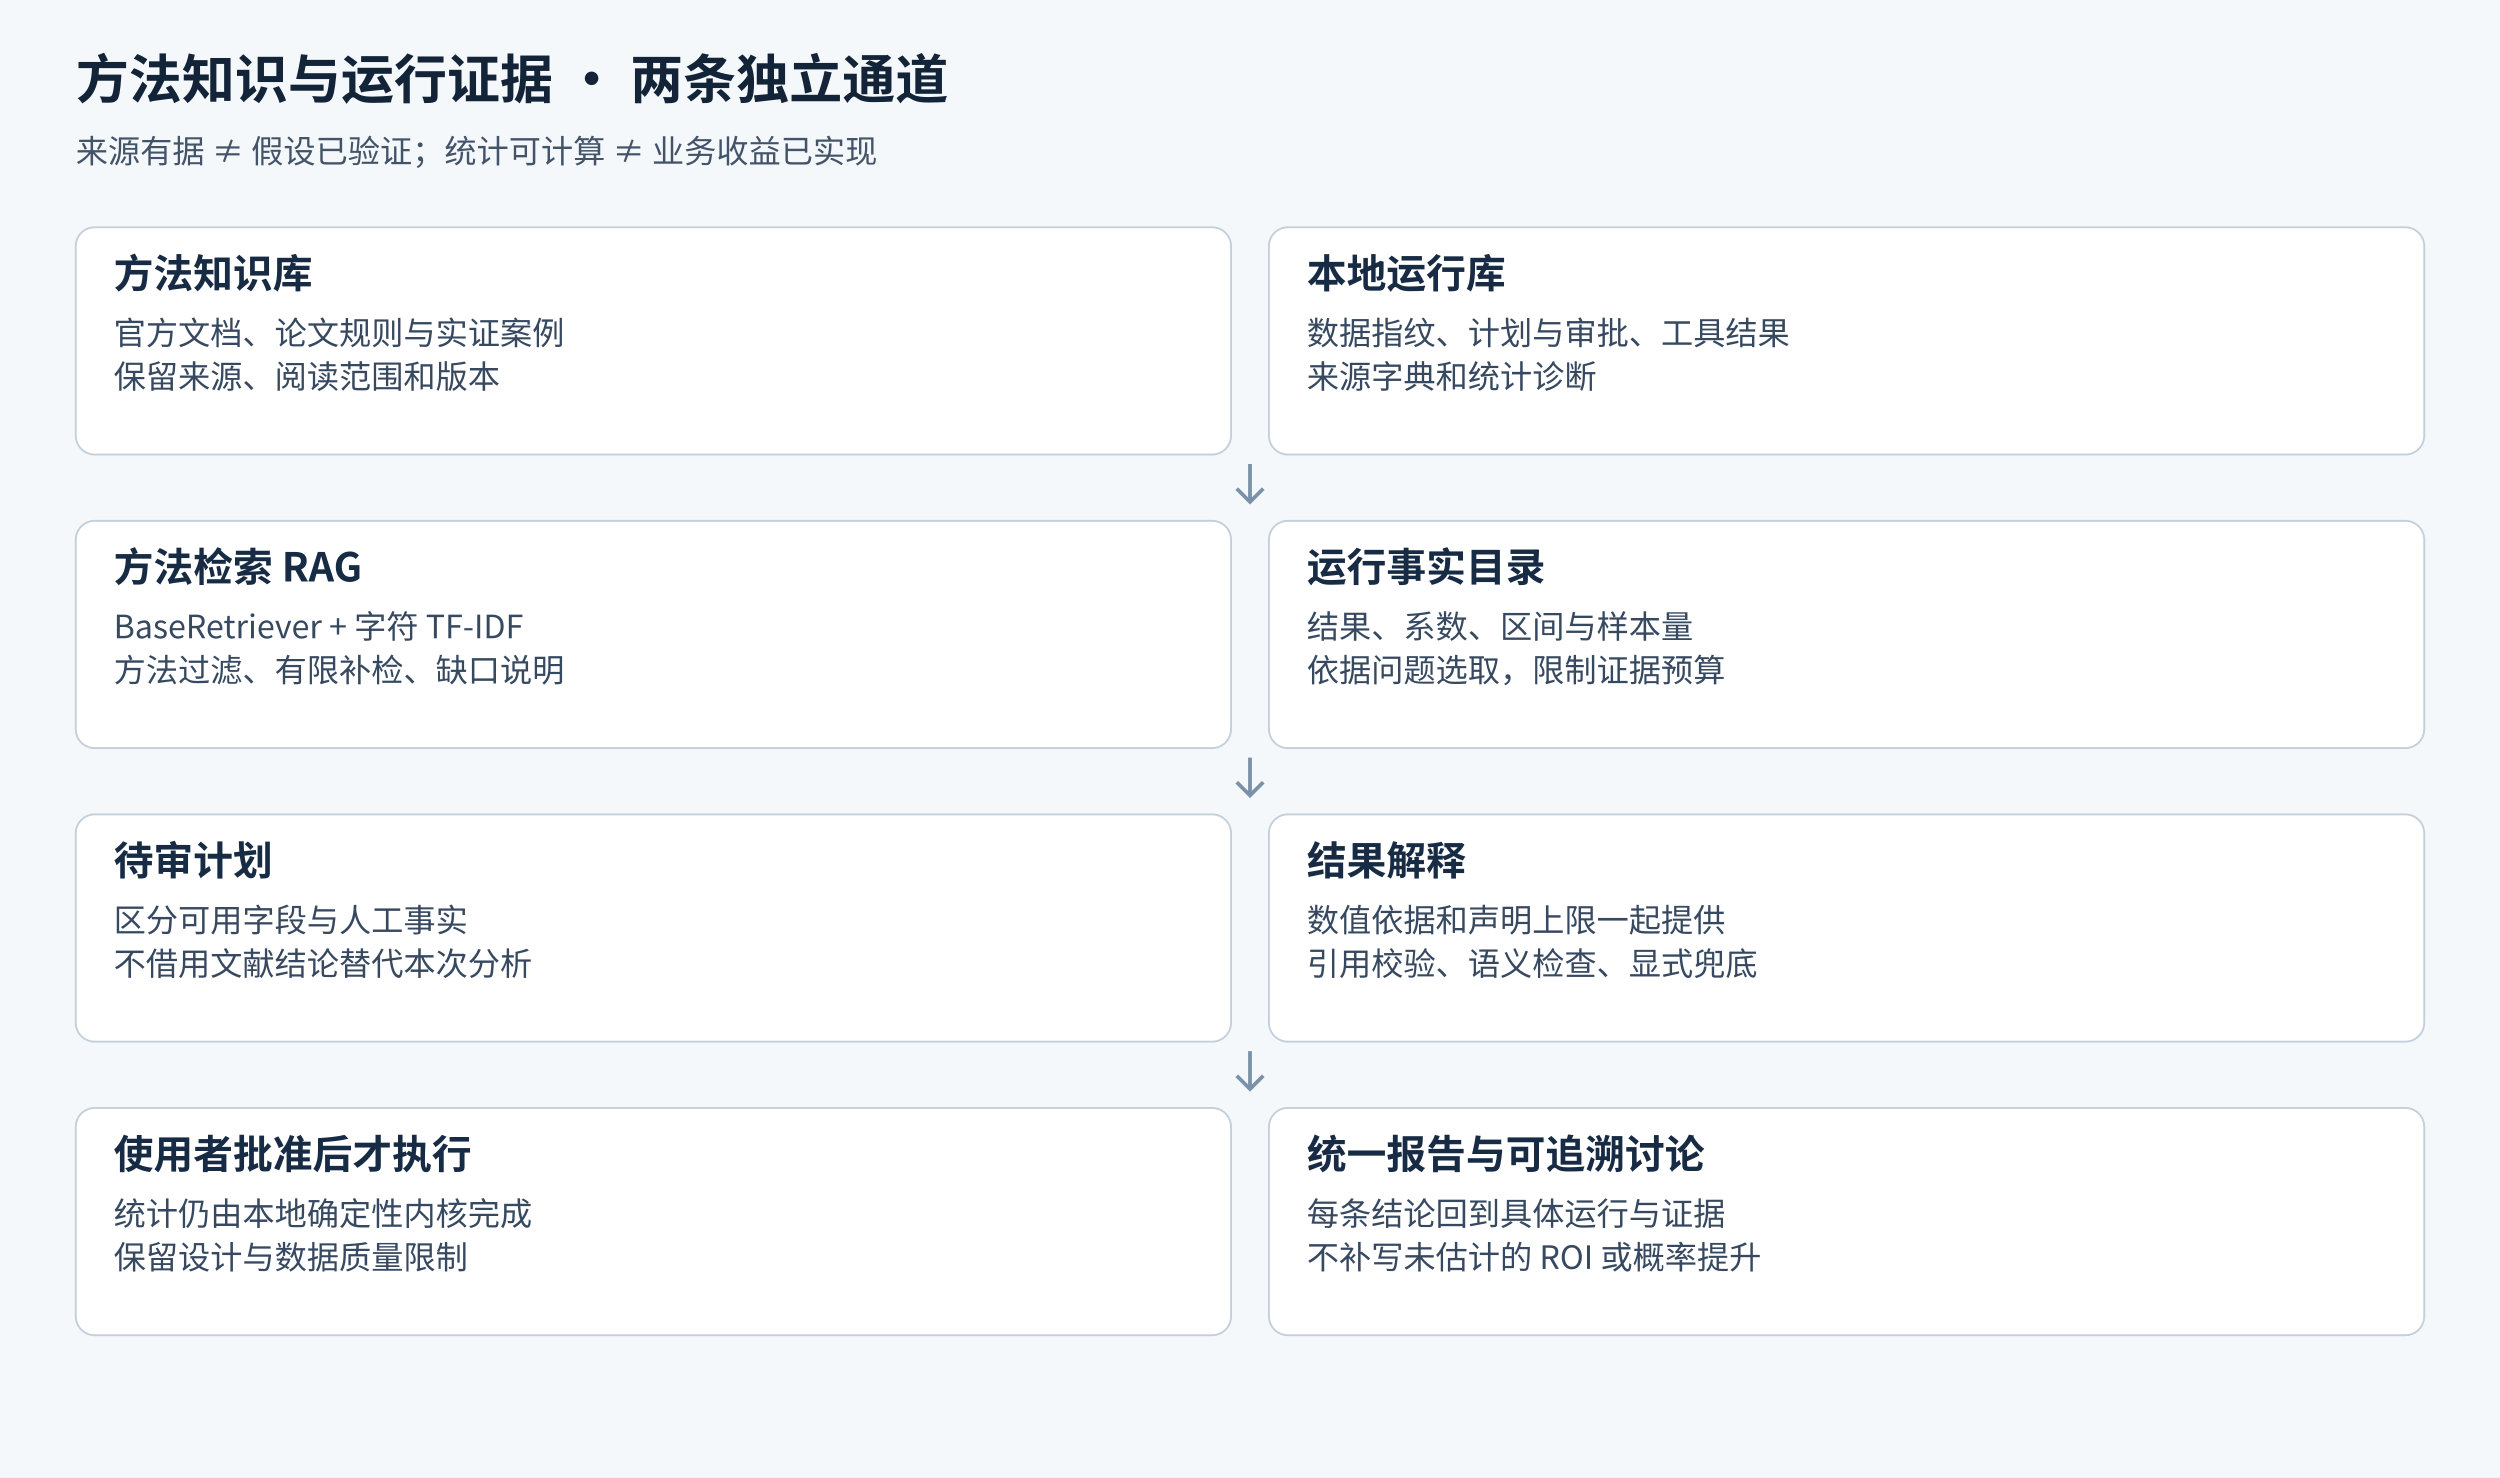
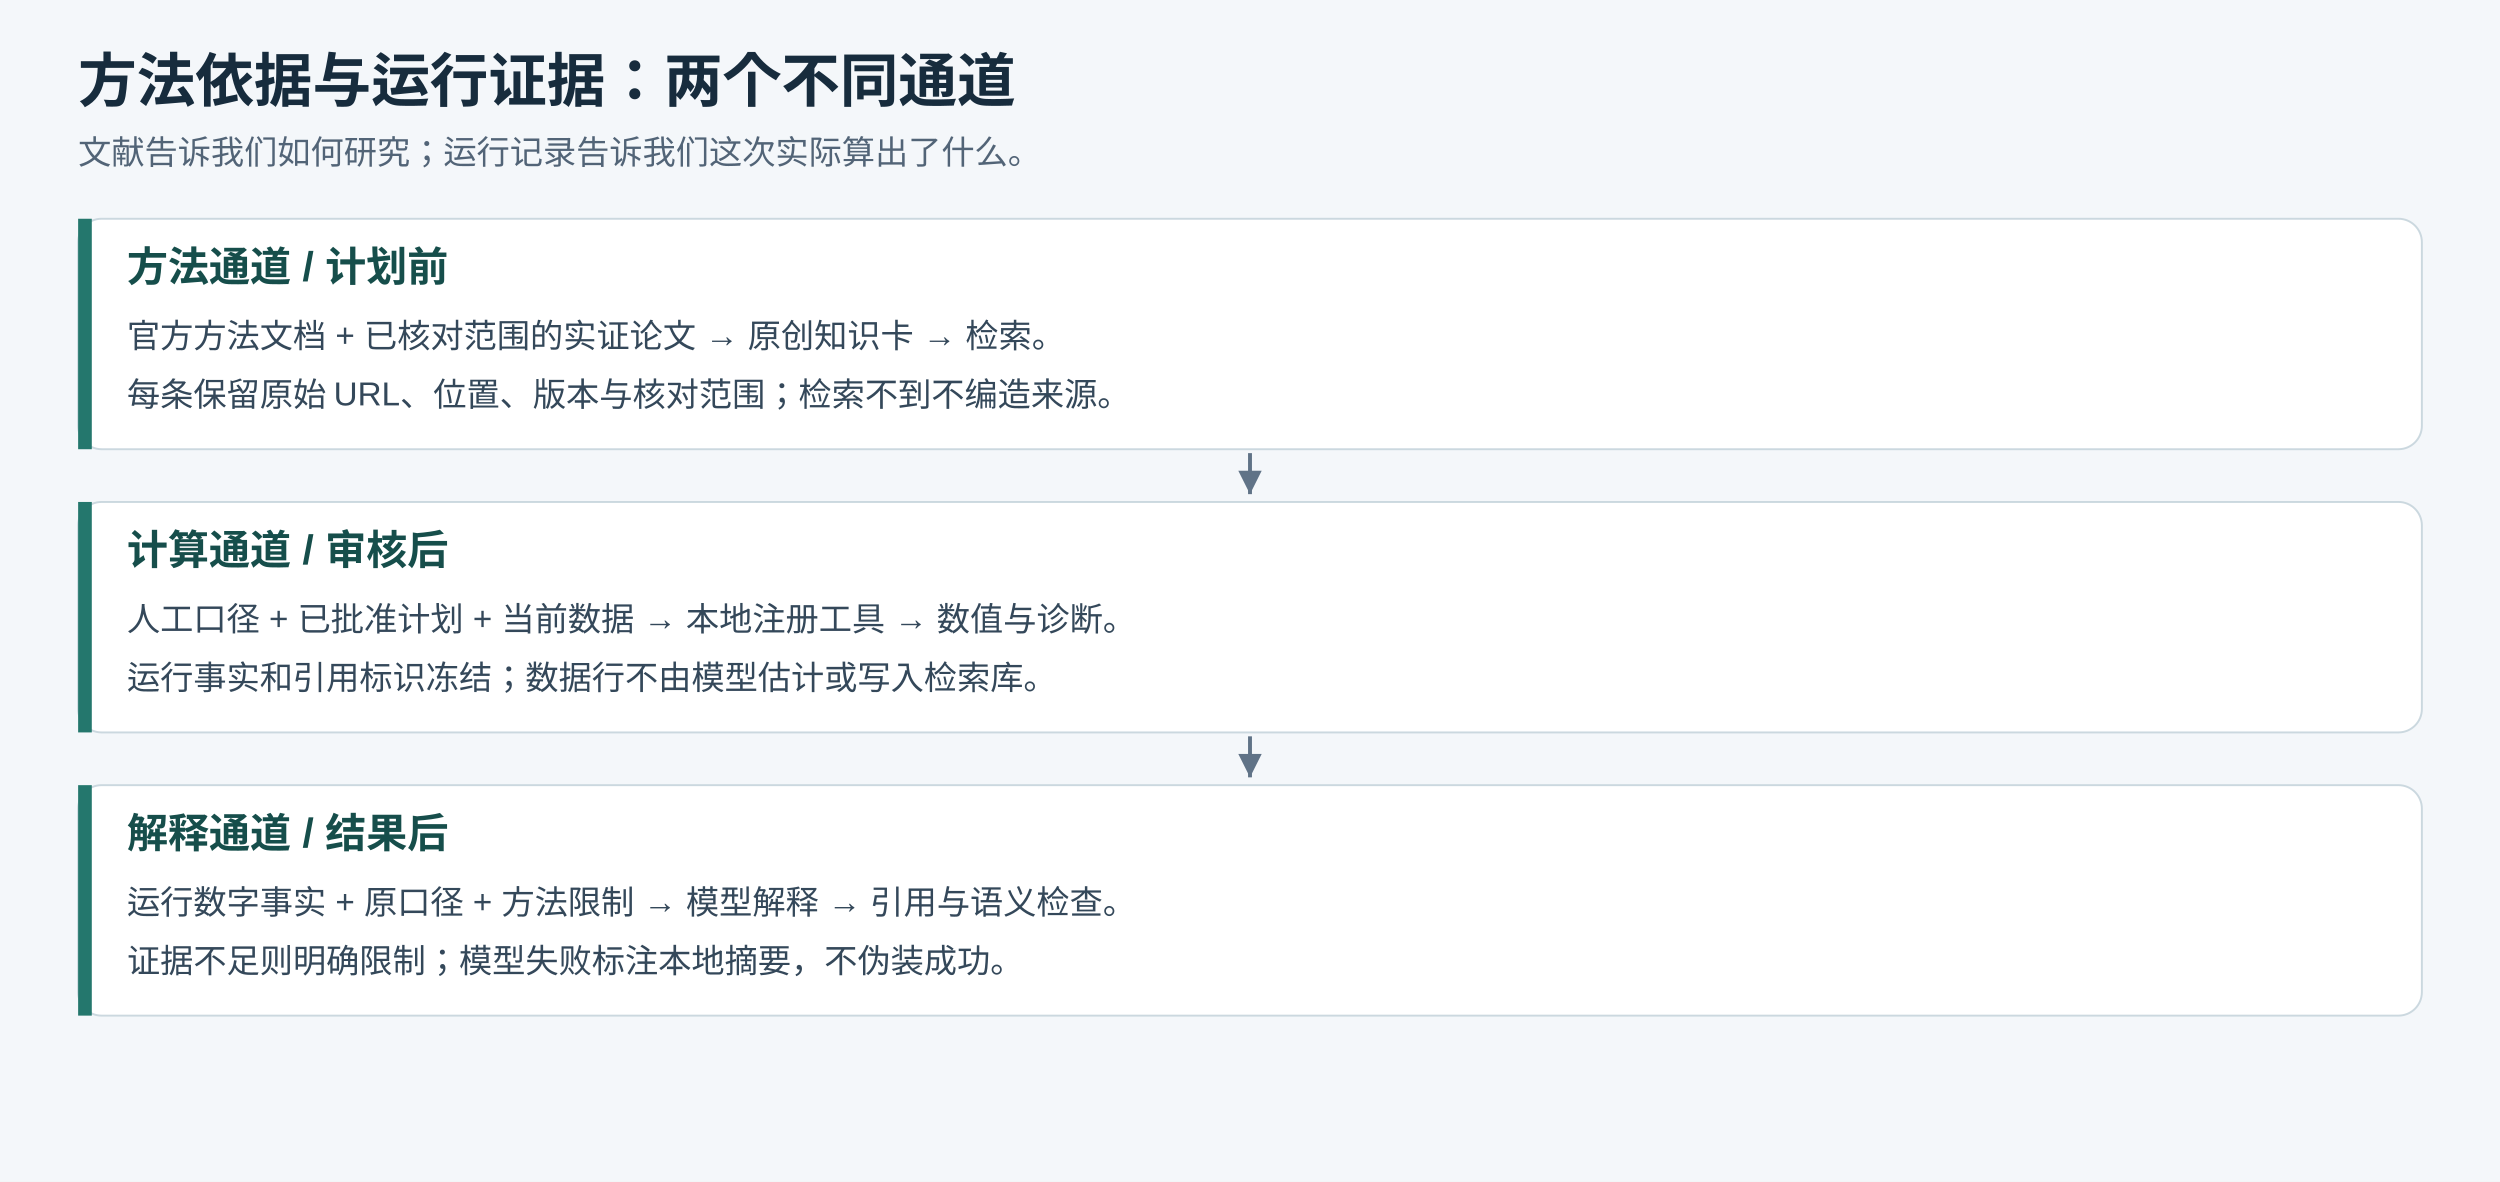
- <svg xmlns="http://www.w3.org/2000/svg" width="1320" height="780" viewBox="0 0 1320 780" role="img" aria-labelledby="title desc">
-   <style>text{font-family:"Microsoft YaHei","Noto Sans CJK SC",Arial,sans-serif}.t{font-size:28px;font-weight:700;fill:#132438}.s{font-size:17px;fill:#435469}.h{font-size:21px;font-weight:700;fill:#172c44}.p{font-size:17px;fill:#374960}</style>
-   <rect width="1320" height="780" fill="#f5f8fb" />
-   <text x="40" y="52" class="t">方法知识与运行证据 · 两条独立通道</text>
-   <text x="40" y="86" class="s">来源有据 ≠ 假设已验证；统计可计算 ≠ 业务收益已实现</text>
-   <rect x="40.0" y="120" width="610.0" height="120" rx="10" fill="white" stroke="#c3cfdb" />
-   <text x="60.0" y="152" class="h">方法知识库</text>
-   <text x="60.0" y="182" class="p">官方文档、论文规则与实证案例</text>
-   <text x="60.0" y="205" class="p">保留来源、阅读范围和版本</text>
-   <rect x="670.0" y="120" width="610.0" height="120" rx="10" fill="white" stroke="#c3cfdb" />
-   <text x="690.0" y="152" class="h">本地运行库</text>
-   <text x="690.0" y="182" class="p">数据指纹、计划与审批、工具结果</text>
-   <text x="690.0" y="205" class="p">来源字典和统计诊断</text>
-   <path d="M660 245 v20 m-7 -7 7 7 7-7" fill="none" stroke="#7b91a8" stroke-width="2" />
-   <rect x="40.0" y="275" width="610.0" height="120" rx="10" fill="white" stroke="#c3cfdb" />
-   <text x="60.0" y="307" class="h">方法检索 RAG</text>
-   <text x="60.0" y="337" class="p">BaseRetriever + 字符 TF-IDF</text>
-   <text x="60.0" y="360" class="p">方法过滤、有限补检、缺口说明</text>
-   <rect x="670.0" y="275" width="610.0" height="120" rx="10" fill="white" stroke="#c3cfdb" />
-   <text x="690.0" y="307" class="h">运行事实目录</text>
-   <text x="690.0" y="337" class="p">结果、系数、区间与样本量</text>
-   <text x="690.0" y="360" class="p">依据问题选取，限制证据预算</text>
-   <path d="M660 400 v20 m-7 -7 7 7 7-7" fill="none" stroke="#7b91a8" stroke-width="2" />
-   <rect x="40.0" y="430" width="610.0" height="120" rx="10" fill="white" stroke="#c3cfdb" />
-   <text x="60.0" y="462" class="h">待审计划</text>
-   <text x="60.0" y="492" class="p">区分可用字段与人工事实</text>
-   <text x="60.0" y="515" class="p">不借用文献结论替代本次分析</text>
-   <rect x="670.0" y="430" width="610.0" height="120" rx="10" fill="white" stroke="#c3cfdb" />
-   <text x="690.0" y="462" class="h">结果解释</text>
-   <text x="690.0" y="492" class="p">数值依据和声明上限一起提供</text>
-   <text x="690.0" y="515" class="p">引用校验、语义检查、显式兜底</text>
-   <path d="M660 555 v20 m-7 -7 7 7 7-7" fill="none" stroke="#7b91a8" stroke-width="2" />
-   <rect x="40.0" y="585" width="610.0" height="120" rx="10" fill="white" stroke="#c3cfdb" />
-   <text x="60.0" y="617" class="h">使用者批准后才执行</text>
-   <text x="60.0" y="647" class="p">统计仍由本地确定性内核完成</text>
-   <text x="60.0" y="670" class="p">保留设计与数据质量限制</text>
-   <rect x="670.0" y="585" width="610.0" height="120" rx="10" fill="white" stroke="#c3cfdb" />
-   <text x="690.0" y="617" class="h">统一报告与可追溯讨论</text>
-   <text x="690.0" y="647" class="p">每条结论回到具体运行与证据</text>
-   <text x="690.0" y="670" class="p">不补写未估计的 ROI 或概率提升</text>
+ <svg xmlns="http://www.w3.org/2000/svg" width="1280" height="605" viewBox="0 0 1280 605" role="img" aria-labelledby="title desc">
+   <defs>
+     <marker id="arrow" markerWidth="8" markerHeight="8" refX="6" refY="3" orient="auto">
+       <path d="M0,0 L0,6 L6,3 Z" fill="#607387" />
+     </marker>
+   </defs>
+   <style>text{font-family:Microsoft YaHei,Arial,sans-serif}.title{font-size:30px;font-weight:700;fill:#172c3d}.sub{font-size:17px;fill:#526477}.head{font-size:21px;font-weight:700;fill:#164e4b}.line{font-size:17px;fill:#34485a}</style>
+   <rect width="1280" height="605" fill="#f4f7fa" />
+   <text class="title" x="40" y="52">方法依据与运行证据：两个不同通道</text>
+   <text class="sub" x="40" y="84">文献告诉我们如何研究；运行记录告诉我们这次实际算出了什么。</text>
+   <rect x="40" y="112" width="1200" height="118" rx="12" fill="white" stroke="#cbd8df" />
+   <rect x="40" y="112" width="7" height="118" fill="#24776d" />
+   <text class="head" x="65" y="144">方法通道 / 计划前</text>
+   <text class="line" x="65" y="178">官方方法文档 + 已核对范围的实证论文 → 原创知识卡 → 检索。</text>
+   <text class="line" x="65" y="208">每条保留原始 URL、位置、版本与核对范围；检索不到不编造来源。</text>
+   <path d="M640 232 L640 253" stroke="#607387" stroke-width="2" marker-end="url(#arrow)" />
+   <rect x="40" y="257" width="1200" height="118" rx="12" fill="white" stroke="#cbd8df" />
+   <rect x="40" y="257" width="7" height="118" fill="#24776d" />
+   <text class="head" x="65" y="289">计算通道 / 审核后</text>
+   <text class="line" x="65" y="323">人工口径 + 已批准计划 + 当前数据 → 本地注册工具 → 数值与诊断。</text>
+   <text class="line" x="65" y="353">运行事实和引用标识冻结；数据行不由模型估计或写入检索库。</text>
+   <path d="M640 377 L640 398" stroke="#607387" stroke-width="2" marker-end="url(#arrow)" />
+   <rect x="40" y="402" width="1200" height="118" rx="12" fill="white" stroke="#cbd8df" />
+   <rect x="40" y="402" width="7" height="118" fill="#24776d" />
+   <text class="head" x="65" y="434">解释通道 / 结果后</text>
+   <text class="line" x="65" y="468">运行数字事实 + 原口径 + 方法限制 → 模型解释 → 引用与语义检查。</text>
+   <text class="line" x="65" y="498">证据不足则明确限制；模型失败标注本地摘要，不伪装成功。</text>
</svg>
